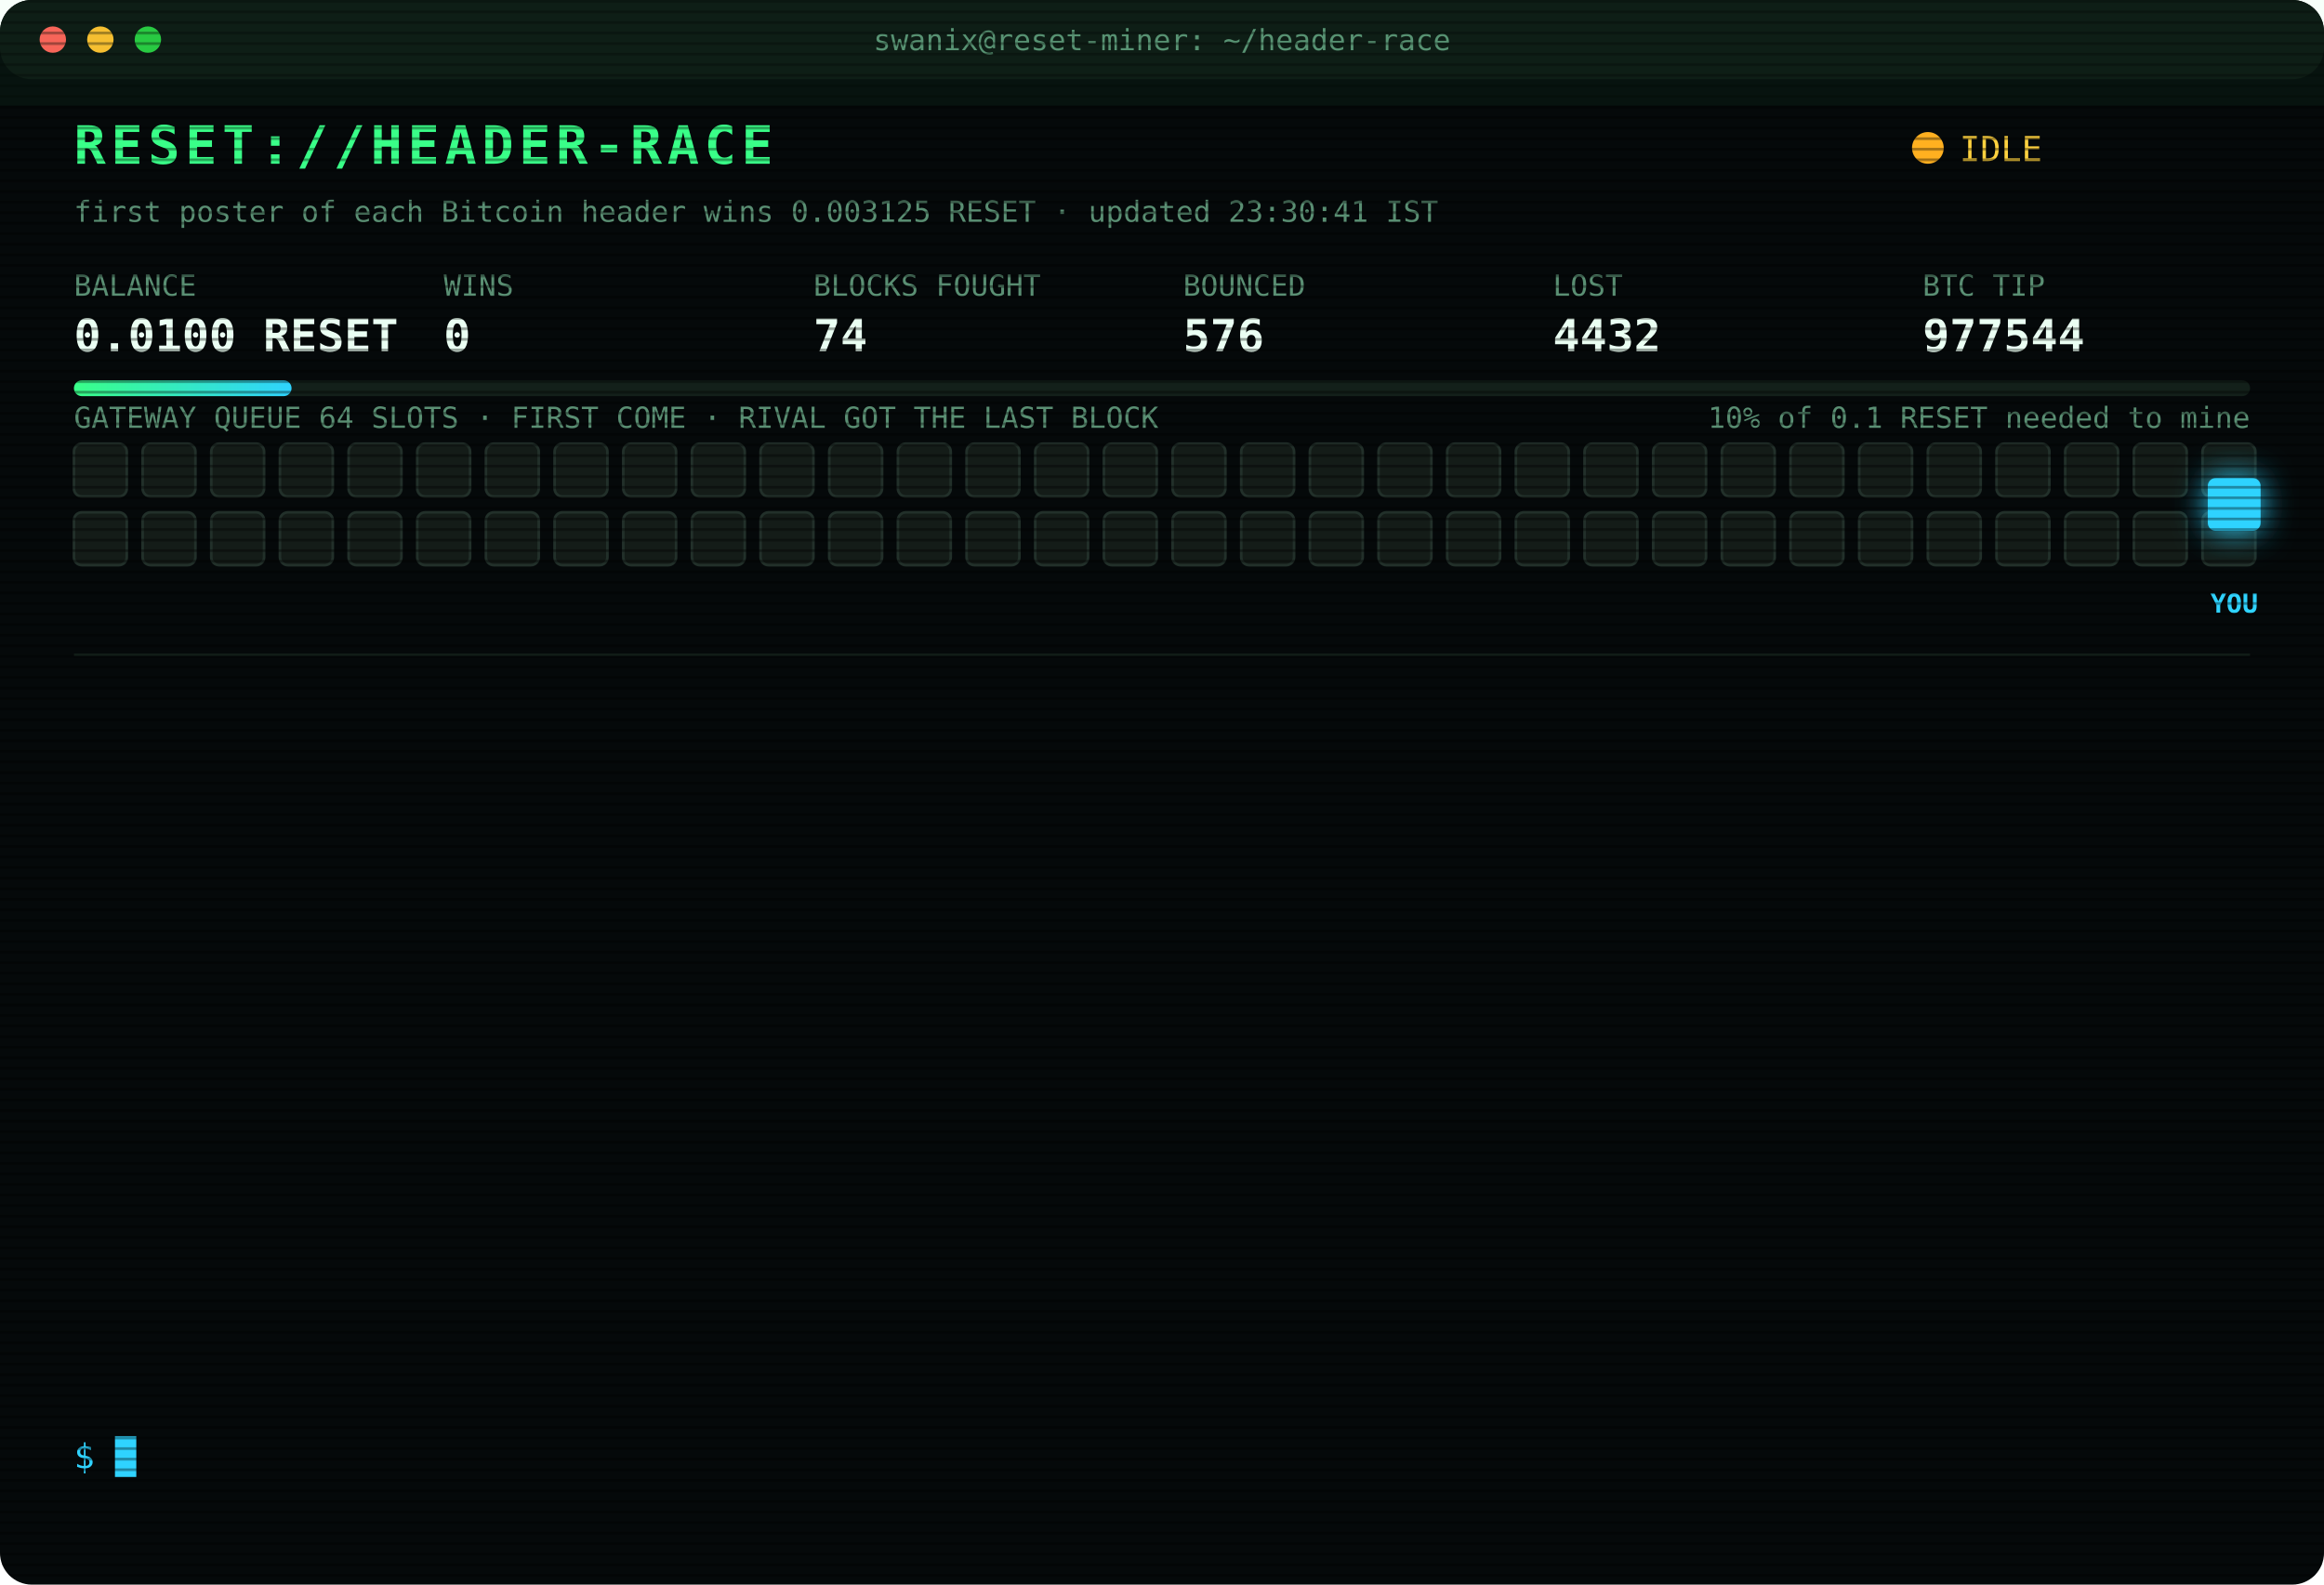
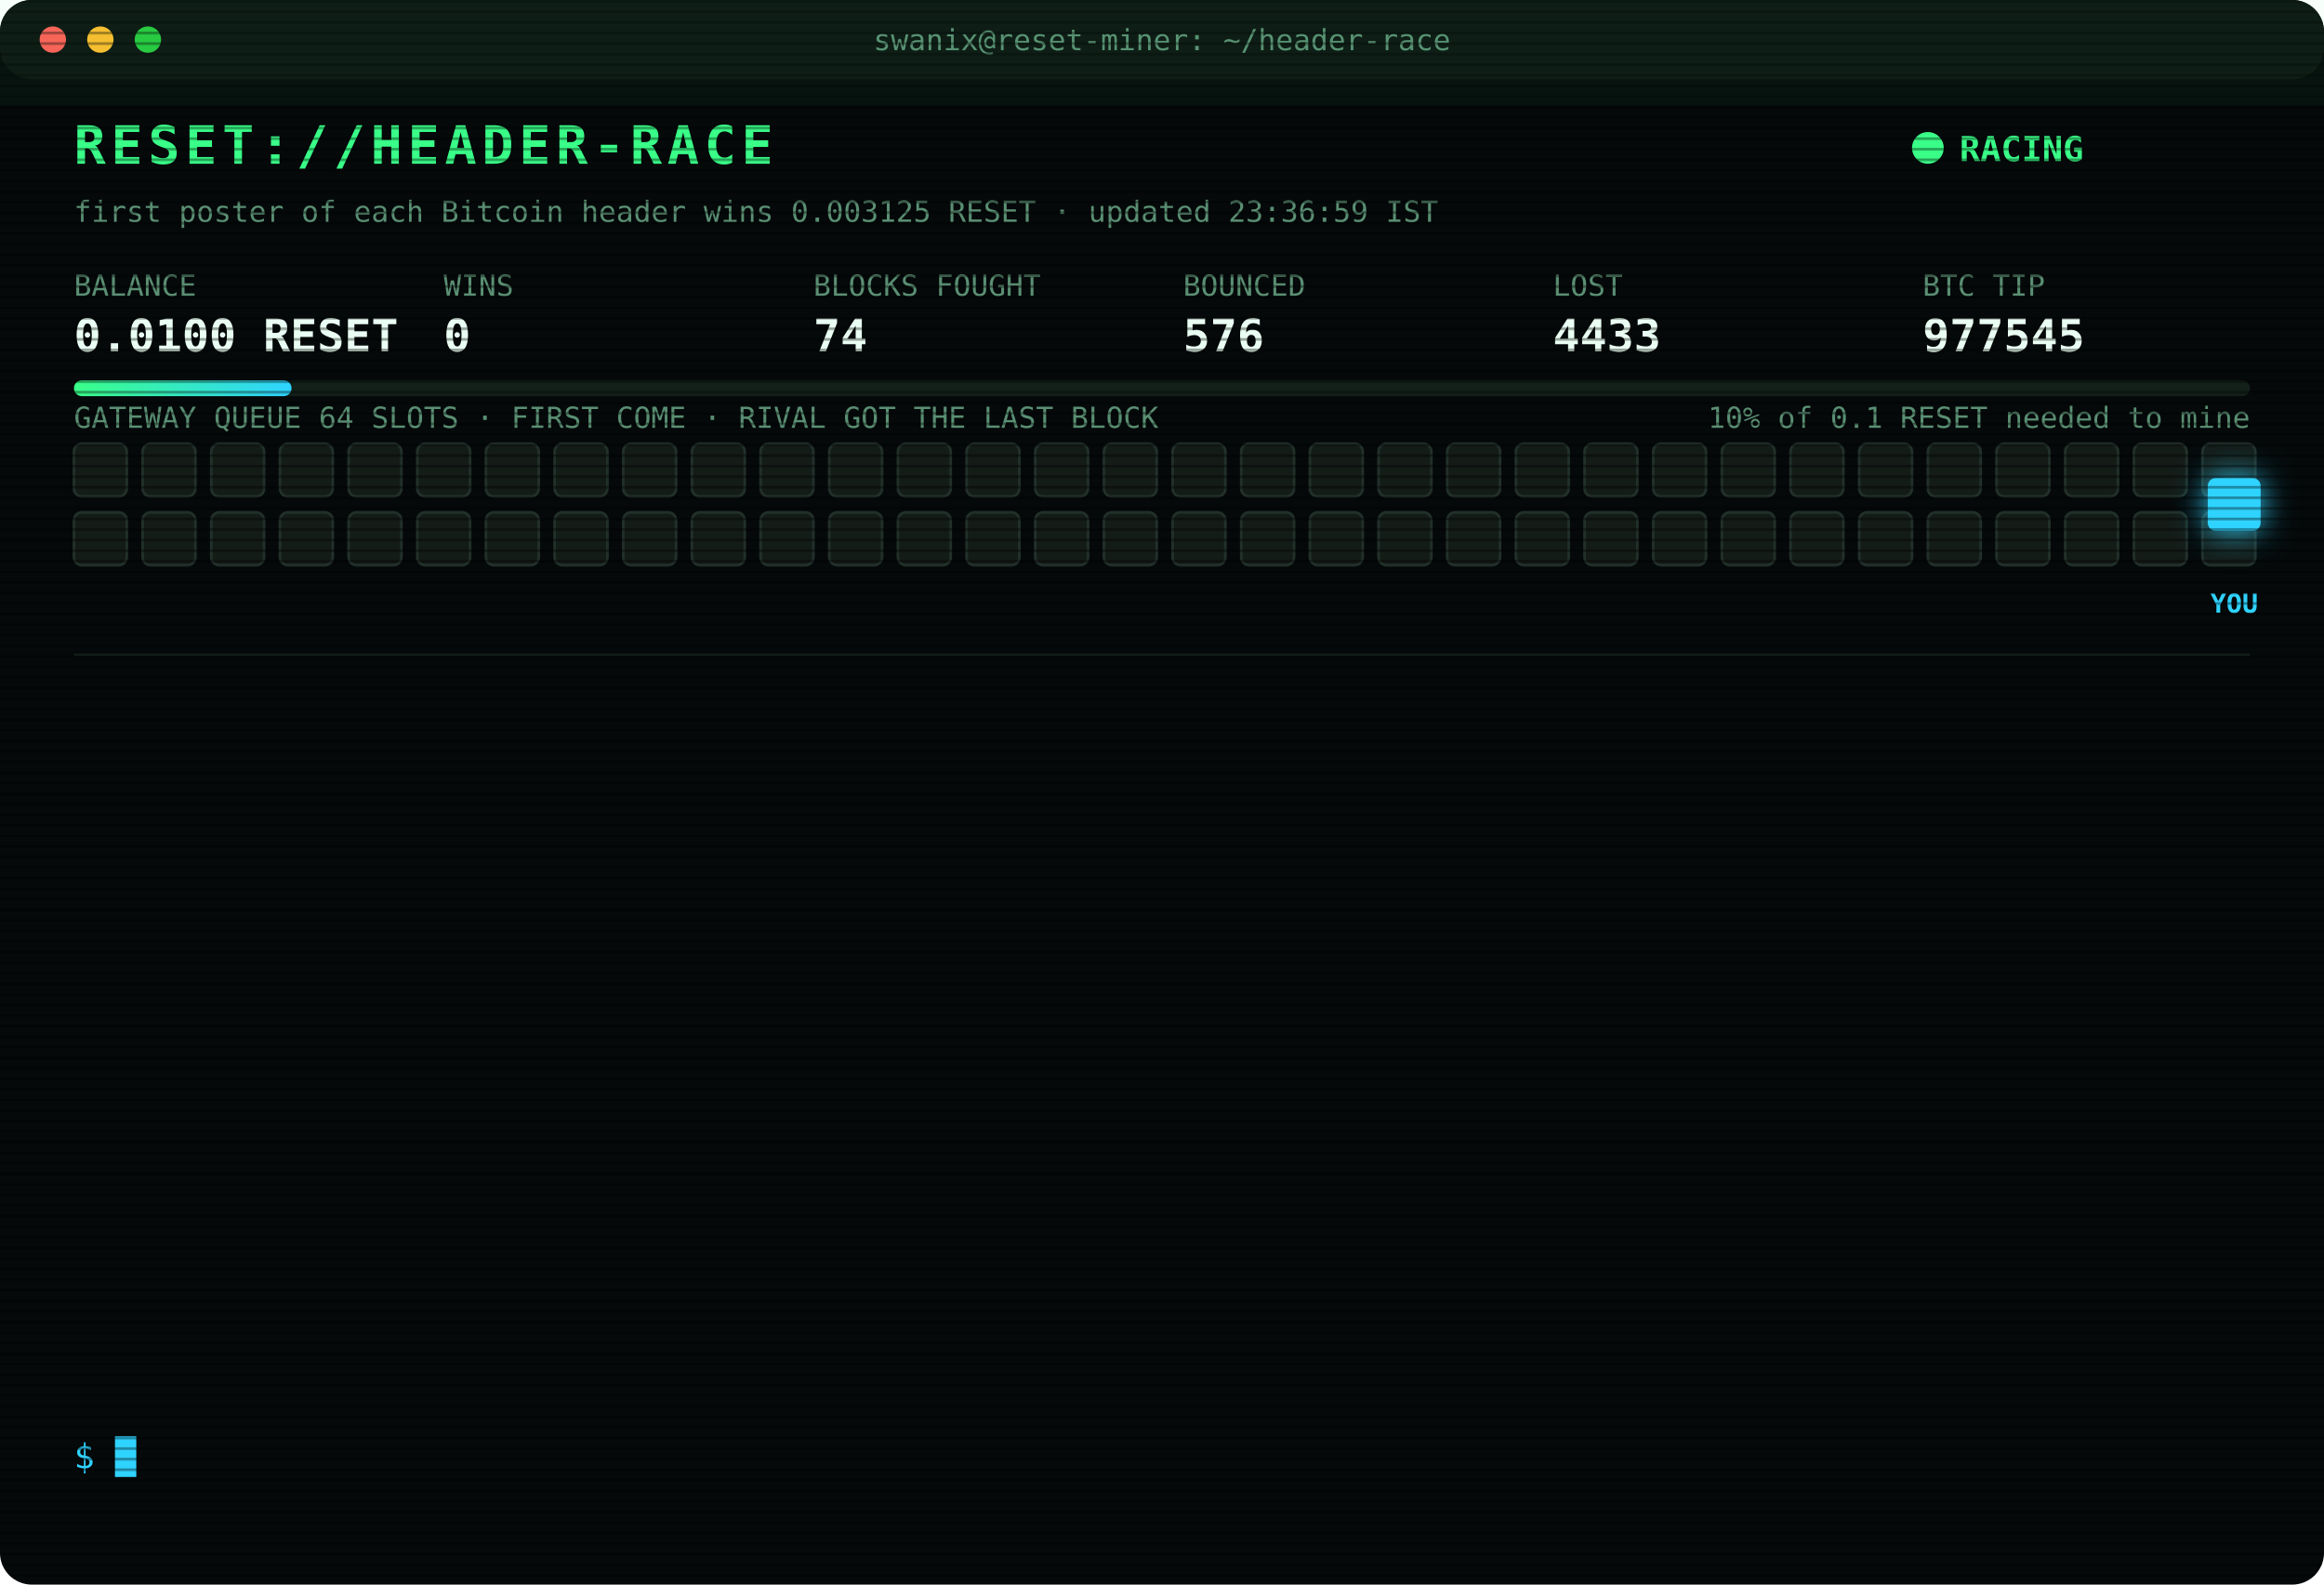
<svg xmlns="http://www.w3.org/2000/svg" width="880" height="600" viewBox="0 0 880 600" font-family="ui-monospace,SFMono-Regular,Menlo,Consolas,monospace">
  <style>
text{font-size:13px;fill:#7CFFB2}
.title{font-size:20px;font-weight:700;fill:#39FF88;letter-spacing:2px;animation:glitch 3s infinite steps(1)}
.sub{fill:#2fd3ff}.k{fill:#5a8f73;font-size:11px}.v{font-size:17px;font-weight:700;fill:#eafff3}
.ts{fill:#3f6b56}.boot{fill:#2fd3ff}.dim{fill:#5a8f73}.bad{fill:#ff4d6d}.warn{fill:#ffd23f}.mag{fill:#ff5cf0}.win{fill:#39FF88;font-weight:700}
.tag{font-size:10px;fill:#2fd3ff;font-weight:700}
.rival{fill:#26332c;stroke:#3c5a49;animation:jam 1.2s infinite alternate}
.idle{fill:#141c18;stroke:#22302a;animation:breathe 4s infinite}
.me{fill:#2fd3ff;filter:drop-shadow(0 0 6px #2fd3ff)}
.hover{animation:nudge 1.1s infinite ease-in-out}.bounce{animation:kick 1.4s infinite}
.ln{opacity:0;animation:in .4s forwards}
.cur{animation:blink 1s infinite steps(1)}
.scan{animation:scan 6s infinite linear}
.led{animation:blink 1.4s infinite}
@keyframes in{from{opacity:0;transform:translateX(-6px)}to{opacity:1;transform:none}}
@keyframes blink{50%{opacity:0}}
@keyframes jam{to{fill:#33463b}}
@keyframes breathe{50%{opacity:.4}}
@keyframes nudge{50%{transform:translateX(-10px)}}
@keyframes kick{0%,100%{transform:none}30%{transform:translateX(-14px)}55%{transform:translateX(10px) translateY(-6px)}}
@keyframes glitch{0%,92%{transform:none}93%{transform:translateX(2px);fill:#ff4d6d}95%{transform:translateX(-2px);fill:#2fd3ff}97%{transform:none}}
@keyframes scan{from{transform:translateY(-40px)}to{transform:translateY(600px)}}
</style>
  <defs>
    <pattern id="sl" width="4" height="4" patternUnits="userSpaceOnUse">
      <rect width="4" height="1" fill="#000" opacity=".35" />
    </pattern>
    <linearGradient id="bar">
      <stop offset="0" stop-color="#39FF88" />
      <stop offset="1" stop-color="#2fd3ff" />
    </linearGradient>
  </defs>
  <rect width="880" height="600" rx="12" fill="#05090a" />
  <rect width="880" height="30" rx="12" fill="#0d1512" />
  <circle cx="20" cy="15" r="5" fill="#ff5f57" />
  <circle cx="38" cy="15" r="5" fill="#febc2e" />
  <circle cx="56" cy="15" r="5" fill="#28c840" />
  <text x="440" y="19" text-anchor="middle" class="k">swanix@reset-miner: ~/header-race</text>
  <text x="28" y="62" class="title">RESET://HEADER-RACE</text>
-   <circle class="led" cx="730" cy="56" r="6" fill="#ffb020" />
-   <text x="742" y="61" class="warn">IDLE</text>
-   <text x="28" y="84" class="k">first poster of each Bitcoin header wins 0.003125 RESET · updated 23:30:41 IST</text>
+   <circle class="led" cx="730" cy="56" r="6" fill="#39FF88" />
+   <text x="742" y="61" class="win">RACING</text>
+   <text x="28" y="84" class="k">first poster of each Bitcoin header wins 0.003125 RESET · updated 23:36:59 IST</text>
  <text x="28" y="112" class="k">BALANCE</text>
  <text x="28" y="133" class="v">0.0100 RESET</text>
  <text x="168" y="112" class="k">WINS</text>
  <text x="168" y="133" class="v">0</text>
  <text x="308" y="112" class="k">BLOCKS FOUGHT</text>
  <text x="308" y="133" class="v">74</text>
  <text x="448" y="112" class="k">BOUNCED</text>
  <text x="448" y="133" class="v">576</text>
  <text x="588" y="112" class="k">LOST</text>
-   <text x="588" y="133" class="v">4432</text>
+   <text x="588" y="133" class="v">4433</text>
  <text x="728" y="112" class="k">BTC TIP</text>
-   <text x="728" y="133" class="v">977544</text>
+   <text x="728" y="133" class="v">977545</text>
  <rect x="28" y="144" width="824" height="6" rx="3" fill="#13201a" />
  <rect x="28" y="144" width="82.4" height="6" rx="3" fill="url(#bar)" />
  <text x="852" y="162" text-anchor="end" class="k">10% of 0.1 RESET needed to mine</text>
  <text x="28" y="162" class="k">GATEWAY QUEUE 64 SLOTS · FIRST COME · RIVAL GOT THE LAST BLOCK</text>
  <rect class="idle" x="28" y="168" width="20" height="20" rx="3" style="animation-delay:0.00s" />
  <rect class="idle" x="54" y="168" width="20" height="20" rx="3" style="animation-delay:0.05s" />
  <rect class="idle" x="80" y="168" width="20" height="20" rx="3" style="animation-delay:0.10s" />
  <rect class="idle" x="106" y="168" width="20" height="20" rx="3" style="animation-delay:0.15s" />
  <rect class="idle" x="132" y="168" width="20" height="20" rx="3" style="animation-delay:0.20s" />
  <rect class="idle" x="158" y="168" width="20" height="20" rx="3" style="animation-delay:0.25s" />
  <rect class="idle" x="184" y="168" width="20" height="20" rx="3" style="animation-delay:0.30s" />
  <rect class="idle" x="210" y="168" width="20" height="20" rx="3" style="animation-delay:0.35s" />
  <rect class="idle" x="236" y="168" width="20" height="20" rx="3" style="animation-delay:0.40s" />
  <rect class="idle" x="262" y="168" width="20" height="20" rx="3" style="animation-delay:0.45s" />
  <rect class="idle" x="288" y="168" width="20" height="20" rx="3" style="animation-delay:0.50s" />
  <rect class="idle" x="314" y="168" width="20" height="20" rx="3" style="animation-delay:0.55s" />
  <rect class="idle" x="340" y="168" width="20" height="20" rx="3" style="animation-delay:0.60s" />
  <rect class="idle" x="366" y="168" width="20" height="20" rx="3" style="animation-delay:0.65s" />
  <rect class="idle" x="392" y="168" width="20" height="20" rx="3" style="animation-delay:0.70s" />
  <rect class="idle" x="418" y="168" width="20" height="20" rx="3" style="animation-delay:0.75s" />
  <rect class="idle" x="444" y="168" width="20" height="20" rx="3" style="animation-delay:0.80s" />
  <rect class="idle" x="470" y="168" width="20" height="20" rx="3" style="animation-delay:0.85s" />
  <rect class="idle" x="496" y="168" width="20" height="20" rx="3" style="animation-delay:0.90s" />
  <rect class="idle" x="522" y="168" width="20" height="20" rx="3" style="animation-delay:0.95s" />
  <rect class="idle" x="548" y="168" width="20" height="20" rx="3" style="animation-delay:1.00s" />
  <rect class="idle" x="574" y="168" width="20" height="20" rx="3" style="animation-delay:1.05s" />
  <rect class="idle" x="600" y="168" width="20" height="20" rx="3" style="animation-delay:1.10s" />
  <rect class="idle" x="626" y="168" width="20" height="20" rx="3" style="animation-delay:1.15s" />
  <rect class="idle" x="652" y="168" width="20" height="20" rx="3" style="animation-delay:1.20s" />
  <rect class="idle" x="678" y="168" width="20" height="20" rx="3" style="animation-delay:1.25s" />
  <rect class="idle" x="704" y="168" width="20" height="20" rx="3" style="animation-delay:1.30s" />
  <rect class="idle" x="730" y="168" width="20" height="20" rx="3" style="animation-delay:1.35s" />
  <rect class="idle" x="756" y="168" width="20" height="20" rx="3" style="animation-delay:1.40s" />
  <rect class="idle" x="782" y="168" width="20" height="20" rx="3" style="animation-delay:1.45s" />
  <rect class="idle" x="808" y="168" width="20" height="20" rx="3" style="animation-delay:1.50s" />
  <rect class="idle" x="834" y="168" width="20" height="20" rx="3" style="animation-delay:1.55s" />
  <rect class="idle" x="28" y="194" width="20" height="20" rx="3" style="animation-delay:1.60s" />
  <rect class="idle" x="54" y="194" width="20" height="20" rx="3" style="animation-delay:1.65s" />
  <rect class="idle" x="80" y="194" width="20" height="20" rx="3" style="animation-delay:1.70s" />
  <rect class="idle" x="106" y="194" width="20" height="20" rx="3" style="animation-delay:1.75s" />
  <rect class="idle" x="132" y="194" width="20" height="20" rx="3" style="animation-delay:1.80s" />
  <rect class="idle" x="158" y="194" width="20" height="20" rx="3" style="animation-delay:1.85s" />
  <rect class="idle" x="184" y="194" width="20" height="20" rx="3" style="animation-delay:1.90s" />
  <rect class="idle" x="210" y="194" width="20" height="20" rx="3" style="animation-delay:1.95s" />
  <rect class="idle" x="236" y="194" width="20" height="20" rx="3" style="animation-delay:2.00s" />
  <rect class="idle" x="262" y="194" width="20" height="20" rx="3" style="animation-delay:2.05s" />
  <rect class="idle" x="288" y="194" width="20" height="20" rx="3" style="animation-delay:2.10s" />
  <rect class="idle" x="314" y="194" width="20" height="20" rx="3" style="animation-delay:2.15s" />
  <rect class="idle" x="340" y="194" width="20" height="20" rx="3" style="animation-delay:2.20s" />
  <rect class="idle" x="366" y="194" width="20" height="20" rx="3" style="animation-delay:2.25s" />
  <rect class="idle" x="392" y="194" width="20" height="20" rx="3" style="animation-delay:2.30s" />
  <rect class="idle" x="418" y="194" width="20" height="20" rx="3" style="animation-delay:2.35s" />
  <rect class="idle" x="444" y="194" width="20" height="20" rx="3" style="animation-delay:2.40s" />
  <rect class="idle" x="470" y="194" width="20" height="20" rx="3" style="animation-delay:2.45s" />
  <rect class="idle" x="496" y="194" width="20" height="20" rx="3" style="animation-delay:2.50s" />
  <rect class="idle" x="522" y="194" width="20" height="20" rx="3" style="animation-delay:2.55s" />
  <rect class="idle" x="548" y="194" width="20" height="20" rx="3" style="animation-delay:2.60s" />
  <rect class="idle" x="574" y="194" width="20" height="20" rx="3" style="animation-delay:2.65s" />
  <rect class="idle" x="600" y="194" width="20" height="20" rx="3" style="animation-delay:2.70s" />
  <rect class="idle" x="626" y="194" width="20" height="20" rx="3" style="animation-delay:2.75s" />
  <rect class="idle" x="652" y="194" width="20" height="20" rx="3" style="animation-delay:2.80s" />
  <rect class="idle" x="678" y="194" width="20" height="20" rx="3" style="animation-delay:2.85s" />
  <rect class="idle" x="704" y="194" width="20" height="20" rx="3" style="animation-delay:2.90s" />
  <rect class="idle" x="730" y="194" width="20" height="20" rx="3" style="animation-delay:2.95s" />
  <rect class="idle" x="756" y="194" width="20" height="20" rx="3" style="animation-delay:3.00s" />
  <rect class="idle" x="782" y="194" width="20" height="20" rx="3" style="animation-delay:3.05s" />
  <rect class="idle" x="808" y="194" width="20" height="20" rx="3" style="animation-delay:3.10s" />
  <rect class="idle" x="834" y="194" width="20" height="20" rx="3" style="animation-delay:3.15s" />
  <g class="hover">
    <rect class="me" x="836" y="181" width="20" height="20" rx="3" />
    <text class="tag" x="846" y="232" text-anchor="middle">YOU</text>
  </g>
  <line x1="28" x2="852" y1="248" y2="248" stroke="#13201a" />
  <g class="ln" style="animation-delay:0.40s">
-     <text x="28" y="270" class="ts">21:15:14</text>
-     <text x="104" y="270" class="bad">[LOST] #977531 taken by a rival miner</text>
+     <text x="28" y="270" class="ts">21:23:16</text>
+     <text x="104" y="270" class="bad">[LOST] #977532 taken by a rival miner</text>
  </g>
  <g class="ln" style="animation-delay:0.65s">
-     <text x="28" y="292" class="ts">21:23:16</text>
-     <text x="104" y="292" class="bad">[LOST] #977532 taken by a rival miner</text>
+     <text x="28" y="292" class="ts">21:28:12</text>
+     <text x="104" y="292" class="bad">[LOST] #977533 taken by a rival miner</text>
  </g>
  <g class="ln" style="animation-delay:0.90s">
-     <text x="28" y="314" class="ts">21:28:12</text>
-     <text x="104" y="314" class="bad">[LOST] #977533 taken by a rival miner</text>
+     <text x="28" y="314" class="ts">21:43:51</text>
+     <text x="104" y="314" class="bad">[LOST] #977534 taken by a rival miner</text>
  </g>
  <g class="ln" style="animation-delay:1.15s">
-     <text x="28" y="336" class="ts">21:43:51</text>
-     <text x="104" y="336" class="bad">[LOST] #977534 taken by a rival miner</text>
+     <text x="28" y="336" class="ts">21:48:41</text>
+     <text x="104" y="336" class="bad">[LOST] #977535 taken by a rival miner</text>
  </g>
  <g class="ln" style="animation-delay:1.40s">
-     <text x="28" y="358" class="ts">21:48:41</text>
-     <text x="104" y="358" class="bad">[LOST] #977535 taken by a rival miner</text>
+     <text x="28" y="358" class="ts">21:58:48</text>
+     <text x="104" y="358" class="bad">[LOST] #977536 taken by a rival miner</text>
  </g>
  <g class="ln" style="animation-delay:1.65s">
-     <text x="28" y="380" class="ts">21:58:48</text>
-     <text x="104" y="380" class="bad">[LOST] #977536 taken by a rival miner</text>
+     <text x="28" y="380" class="ts">22:17:32</text>
+     <text x="104" y="380" class="bad">[LOST] #977537 taken by a rival miner</text>
  </g>
  <g class="ln" style="animation-delay:1.90s">
-     <text x="28" y="402" class="ts">22:17:32</text>
-     <text x="104" y="402" class="bad">[LOST] #977537 taken by a rival miner</text>
+     <text x="28" y="402" class="ts">22:19:05</text>
+     <text x="104" y="402" class="bad">[LOST] #977538 taken by a rival miner</text>
  </g>
  <g class="ln" style="animation-delay:2.15s">
-     <text x="28" y="424" class="ts">22:19:05</text>
-     <text x="104" y="424" class="bad">[LOST] #977538 taken by a rival miner</text>
+     <text x="28" y="424" class="ts">22:28:19</text>
+     <text x="104" y="424" class="bad">[LOST] #977539 taken by a rival miner</text>
  </g>
  <g class="ln" style="animation-delay:2.40s">
-     <text x="28" y="446" class="ts">22:28:19</text>
-     <text x="104" y="446" class="bad">[LOST] #977539 taken by a rival miner</text>
+     <text x="28" y="446" class="ts">22:32:27</text>
+     <text x="104" y="446" class="bad">[LOST] #977540 taken by a rival miner</text>
  </g>
  <g class="ln" style="animation-delay:2.65s">
-     <text x="28" y="468" class="ts">22:32:27</text>
-     <text x="104" y="468" class="bad">[LOST] #977540 taken by a rival miner</text>
+     <text x="28" y="468" class="ts">22:42:11</text>
+     <text x="104" y="468" class="bad">[LOST] #977542 taken by a rival miner</text>
  </g>
  <g class="ln" style="animation-delay:2.90s">
-     <text x="28" y="490" class="ts">22:42:11</text>
-     <text x="104" y="490" class="bad">[LOST] #977542 taken by a rival miner</text>
+     <text x="28" y="490" class="ts">22:53:14</text>
+     <text x="104" y="490" class="bad">[LOST] #977543 taken by a rival miner</text>
  </g>
  <g class="ln" style="animation-delay:3.15s">
-     <text x="28" y="512" class="ts">22:53:14</text>
-     <text x="104" y="512" class="bad">[LOST] #977543 taken by a rival miner</text>
+     <text x="28" y="512" class="ts">22:55:14</text>
+     <text x="104" y="512" class="bad">[LOST] #977544 taken by a rival miner</text>
  </g>
  <g class="ln" style="animation-delay:3.40s">
-     <text x="28" y="534" class="ts">22:55:14</text>
-     <text x="104" y="534" class="bad">[LOST] #977544 taken by a rival miner</text>
+     <text x="28" y="534" class="ts">23:36:59</text>
+     <text x="104" y="534" class="bad">[LOST] #977545 taken by a rival miner</text>
  </g>
  <text x="28" y="556" class="sub">$ <tspan class="cur">█</tspan>
  </text>
  <rect width="880" height="600" rx="12" fill="url(#sl)" pointer-events="none" />
  <rect class="scan" width="880" height="40" fill="#39FF88" opacity=".04" />
</svg>
